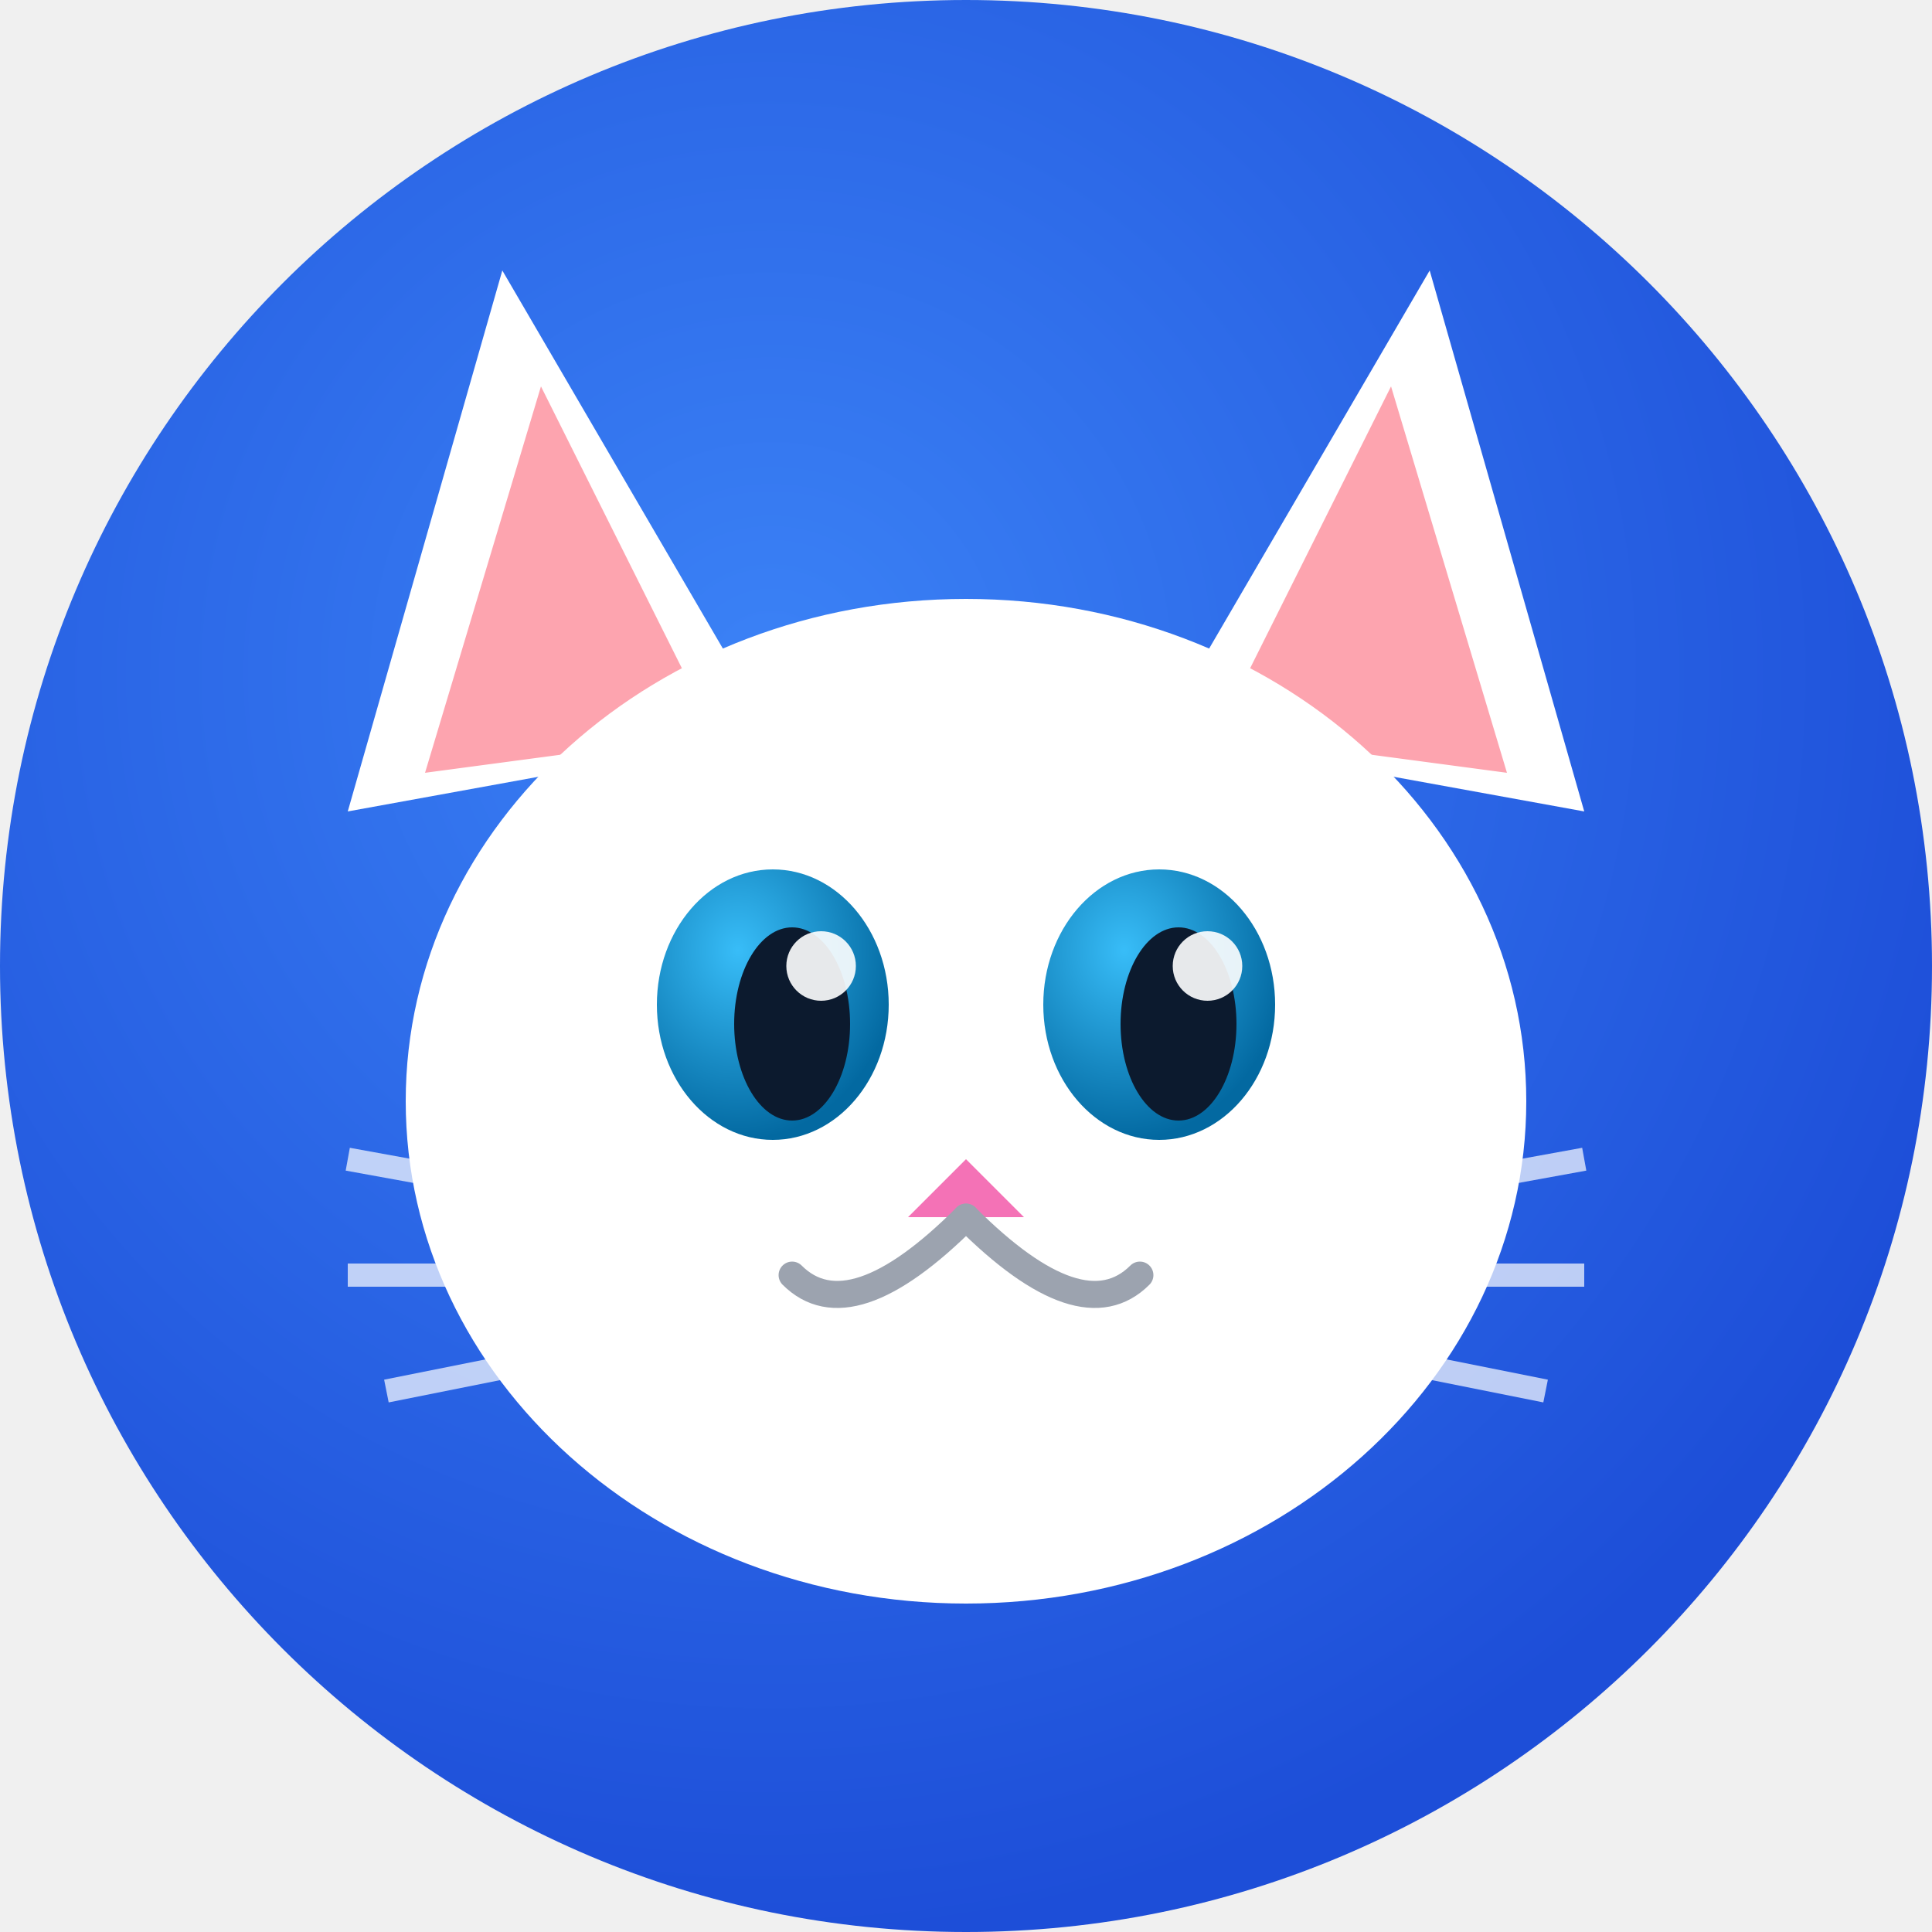
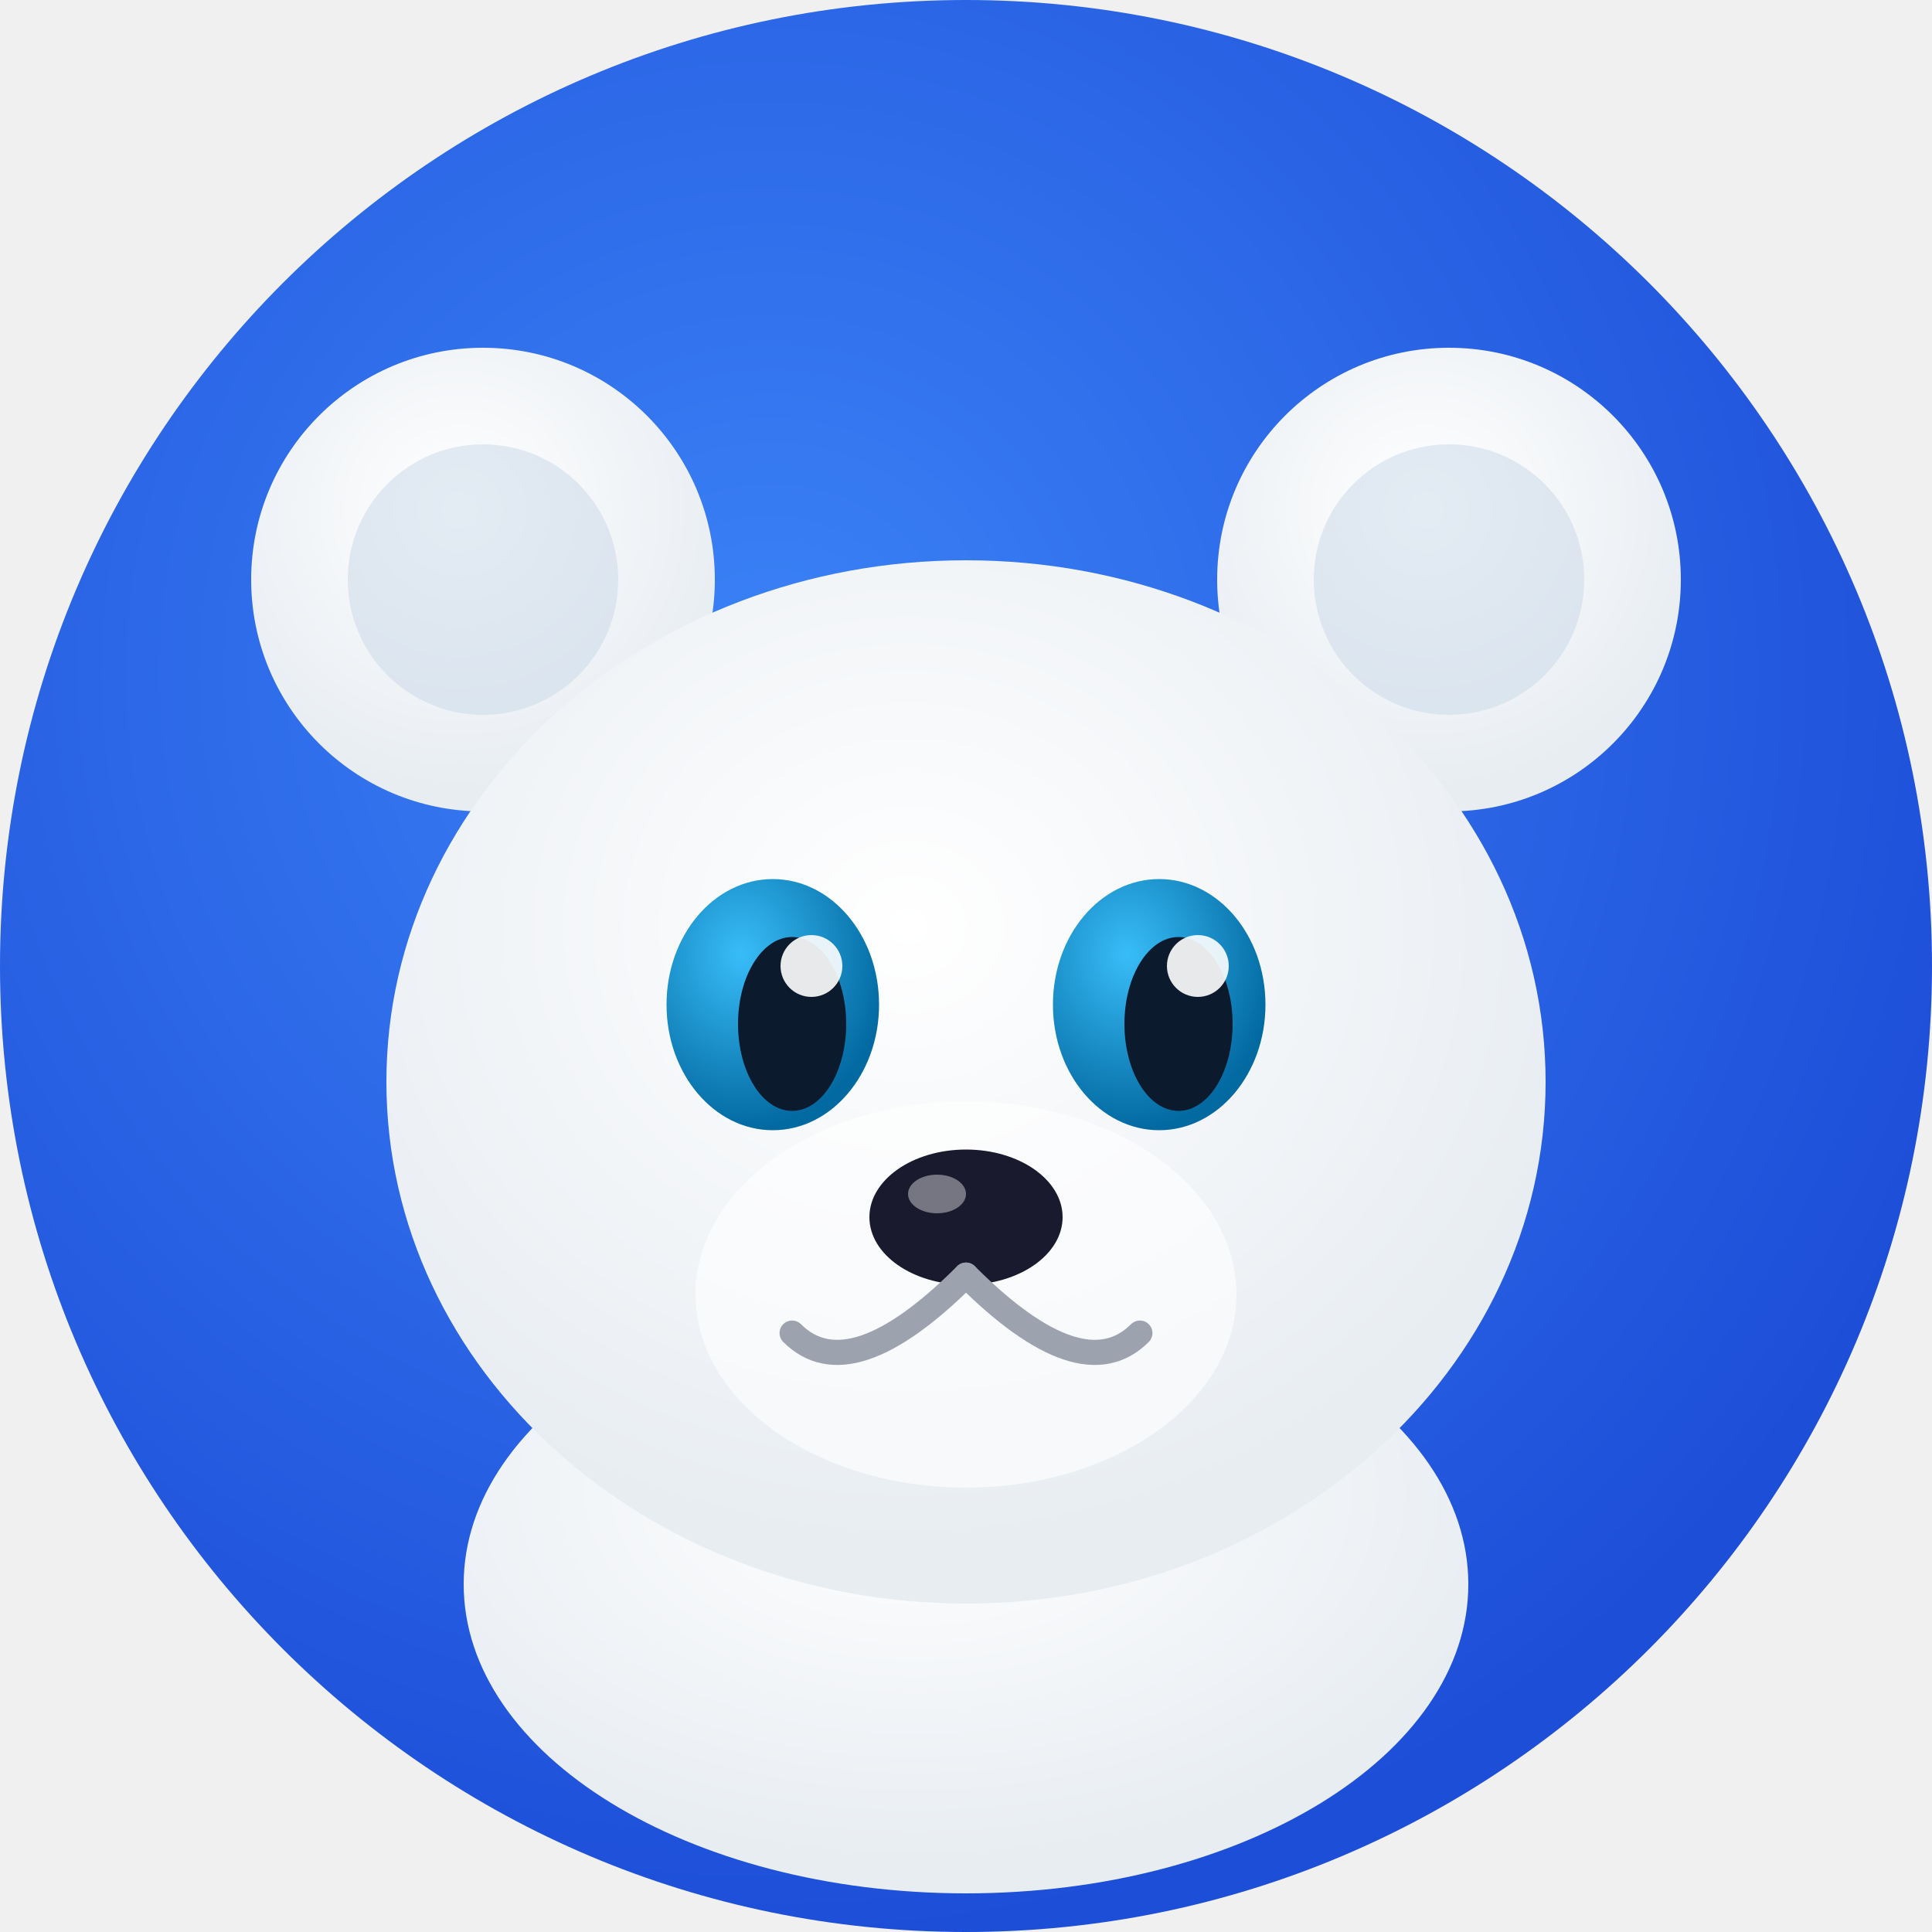
<svg xmlns="http://www.w3.org/2000/svg" viewBox="0 0 100 100">
  <defs>
    <radialGradient id="bg" cx="40%" cy="35%" r="65%">
      <stop offset="0%" stop-color="#3b82f6" />
      <stop offset="100%" stop-color="#1d4ed8" />
    </radialGradient>
    <radialGradient id="eyeGrad" cx="35%" cy="30%" r="70%">
      <stop offset="0%" stop-color="#38bdf8" />
      <stop offset="100%" stop-color="#0369a1" />
    </radialGradient>
+     <radialGradient id="furGrad" cx="45%" cy="35%" r="60%">
+       <stop offset="0%" stop-color="#ffffff" />
+       <stop offset="100%" stop-color="#e8edf2" />
+     </radialGradient>
  </defs>
  <circle cx="50" cy="50" r="50" fill="url(#bg)" />
-   <polygon points="18,42 26,14 40,38" fill="white" />
-   <polygon points="22,40 28,20 37,38" fill="#fda4af" />
-   <polygon points="60,38 74,14 82,42" fill="white" />
-   <polygon points="63,38 72,20 78,40" fill="#fda4af" />
-   <ellipse cx="50" cy="57" rx="29" ry="26" fill="white" />
-   <ellipse cx="40" cy="52" rx="6" ry="7" fill="url(#eyeGrad)" />
-   <ellipse cx="60" cy="52" rx="6" ry="7" fill="url(#eyeGrad)" />
-   <ellipse cx="41" cy="53" rx="3" ry="5" fill="#0c1a2e" />
-   <ellipse cx="61" cy="53" rx="3" ry="5" fill="#0c1a2e" />
-   <circle cx="42.5" cy="50" r="1.8" fill="white" opacity="0.9" />
-   <circle cx="62.5" cy="50" r="1.8" fill="white" opacity="0.9" />
-   <path d="M 47 63 L 50 60 L 53 63 Z" fill="#f472b6" />
-   <path d="M 50 63 Q 44 69 41 66" stroke="#9ca3af" stroke-width="1.4" fill="none" stroke-linecap="round" />
-   <path d="M 50 63 Q 56 69 59 66" stroke="#9ca3af" stroke-width="1.4" fill="none" stroke-linecap="round" />
-   <line x1="18" y1="60" x2="40" y2="64" stroke="white" stroke-width="1.2" opacity="0.7" />
-   <line x1="18" y1="66" x2="40" y2="66" stroke="white" stroke-width="1.2" opacity="0.7" />
-   <line x1="20" y1="72" x2="40" y2="68" stroke="white" stroke-width="1.2" opacity="0.7" />
-   <line x1="60" y1="64" x2="82" y2="60" stroke="white" stroke-width="1.2" opacity="0.7" />
-   <line x1="60" y1="66" x2="82" y2="66" stroke="white" stroke-width="1.2" opacity="0.7" />
-   <line x1="60" y1="68" x2="80" y2="72" stroke="white" stroke-width="1.2" opacity="0.7" />
+   <ellipse cx="50" cy="82" rx="26" ry="16" fill="url(#furGrad)" />
+   <circle cx="25" cy="30" r="12" fill="url(#furGrad)" />
+   <circle cx="25" cy="30" r="7" fill="#c8d8e8" opacity="0.5" />
+   <circle cx="75" cy="30" r="12" fill="url(#furGrad)" />
+   <circle cx="75" cy="30" r="7" fill="#c8d8e8" opacity="0.5" />
+   <ellipse cx="50" cy="56" rx="30" ry="27" fill="url(#furGrad)" />
+   <ellipse cx="50" cy="67" rx="14" ry="10" fill="white" opacity="0.6" />
+   <ellipse cx="40" cy="52" rx="5.5" ry="6.5" fill="url(#eyeGrad)" />
+   <ellipse cx="60" cy="52" rx="5.5" ry="6.5" fill="url(#eyeGrad)" />
+   <ellipse cx="41" cy="53" rx="2.8" ry="4.5" fill="#0c1a2e" />
+   <ellipse cx="61" cy="53" rx="2.8" ry="4.5" fill="#0c1a2e" />
+   <circle cx="42" cy="50" r="1.6" fill="white" opacity="0.9" />
+   <circle cx="62" cy="50" r="1.6" fill="white" opacity="0.9" />
+   <ellipse cx="50" cy="63" rx="5" ry="3.5" fill="#1a1a2e" />
+   <ellipse cx="48.5" cy="61.8" rx="1.5" ry="1" fill="white" opacity="0.4" />
+   <path d="M 50 66 Q 44 72 41 69" stroke="#9ca3af" stroke-width="1.3" fill="none" stroke-linecap="round" />
+   <path d="M 50 66 Q 56 72 59 69" stroke="#9ca3af" stroke-width="1.3" fill="none" stroke-linecap="round" />
</svg>
